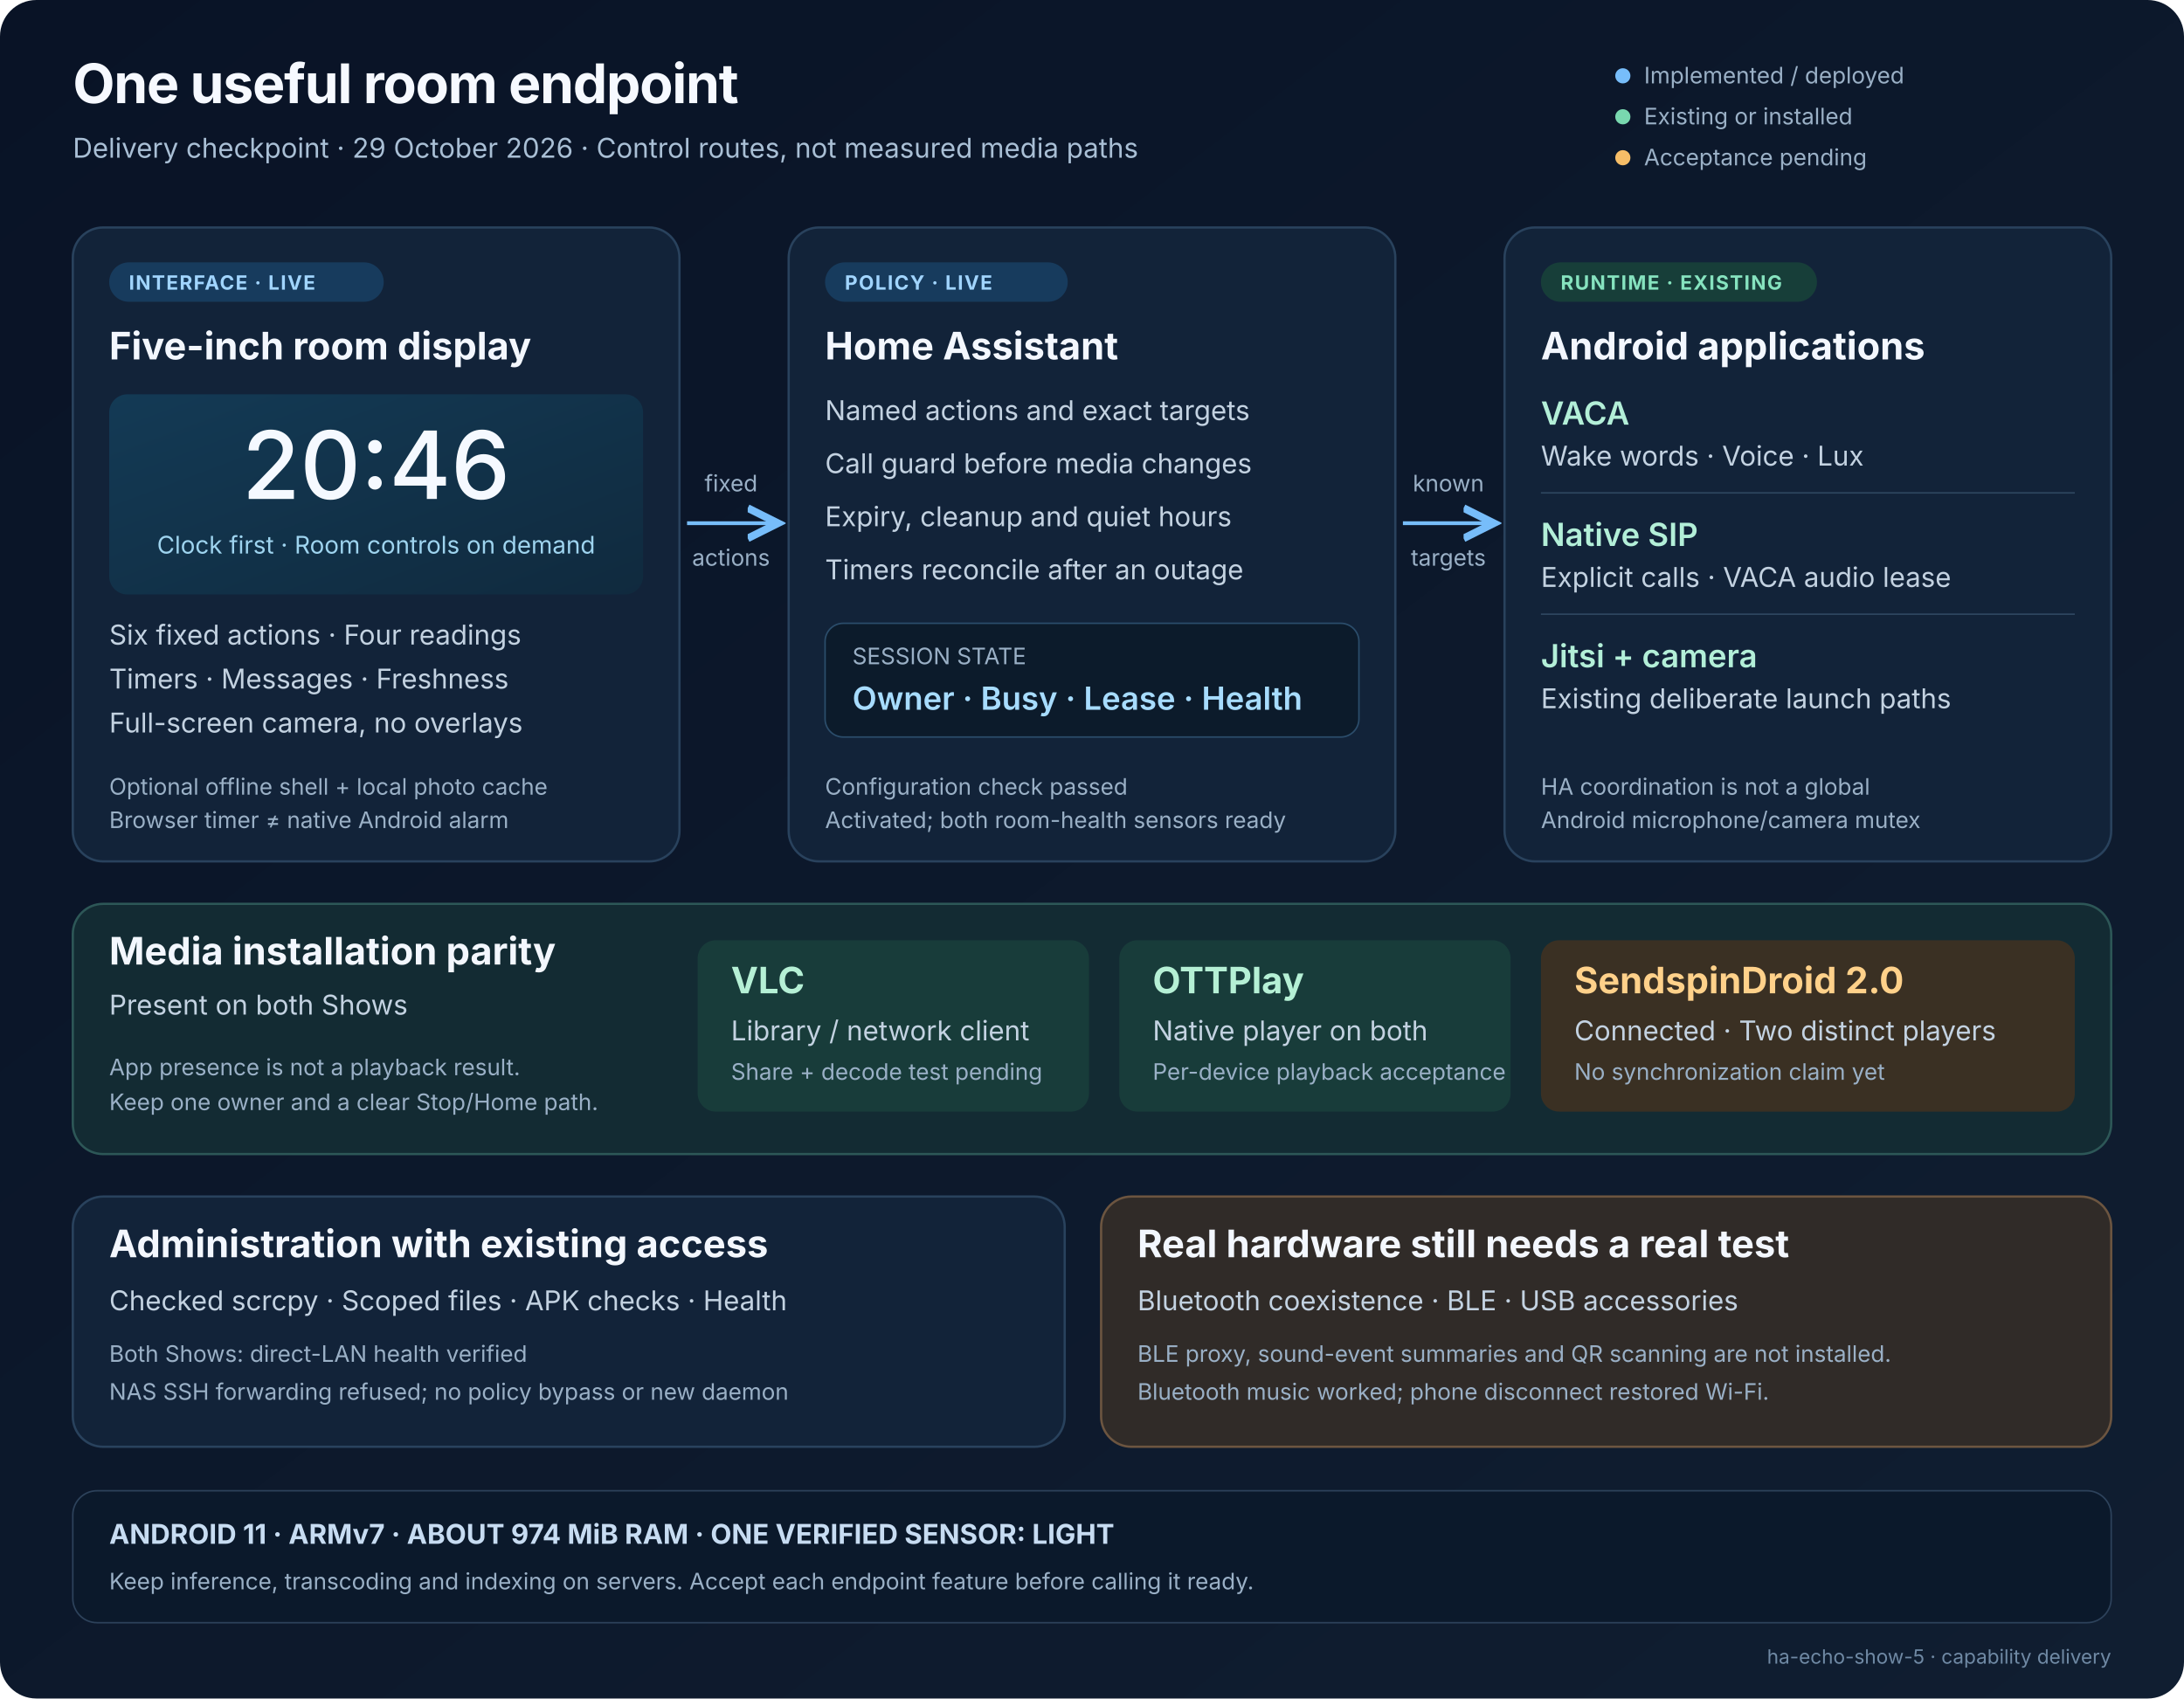
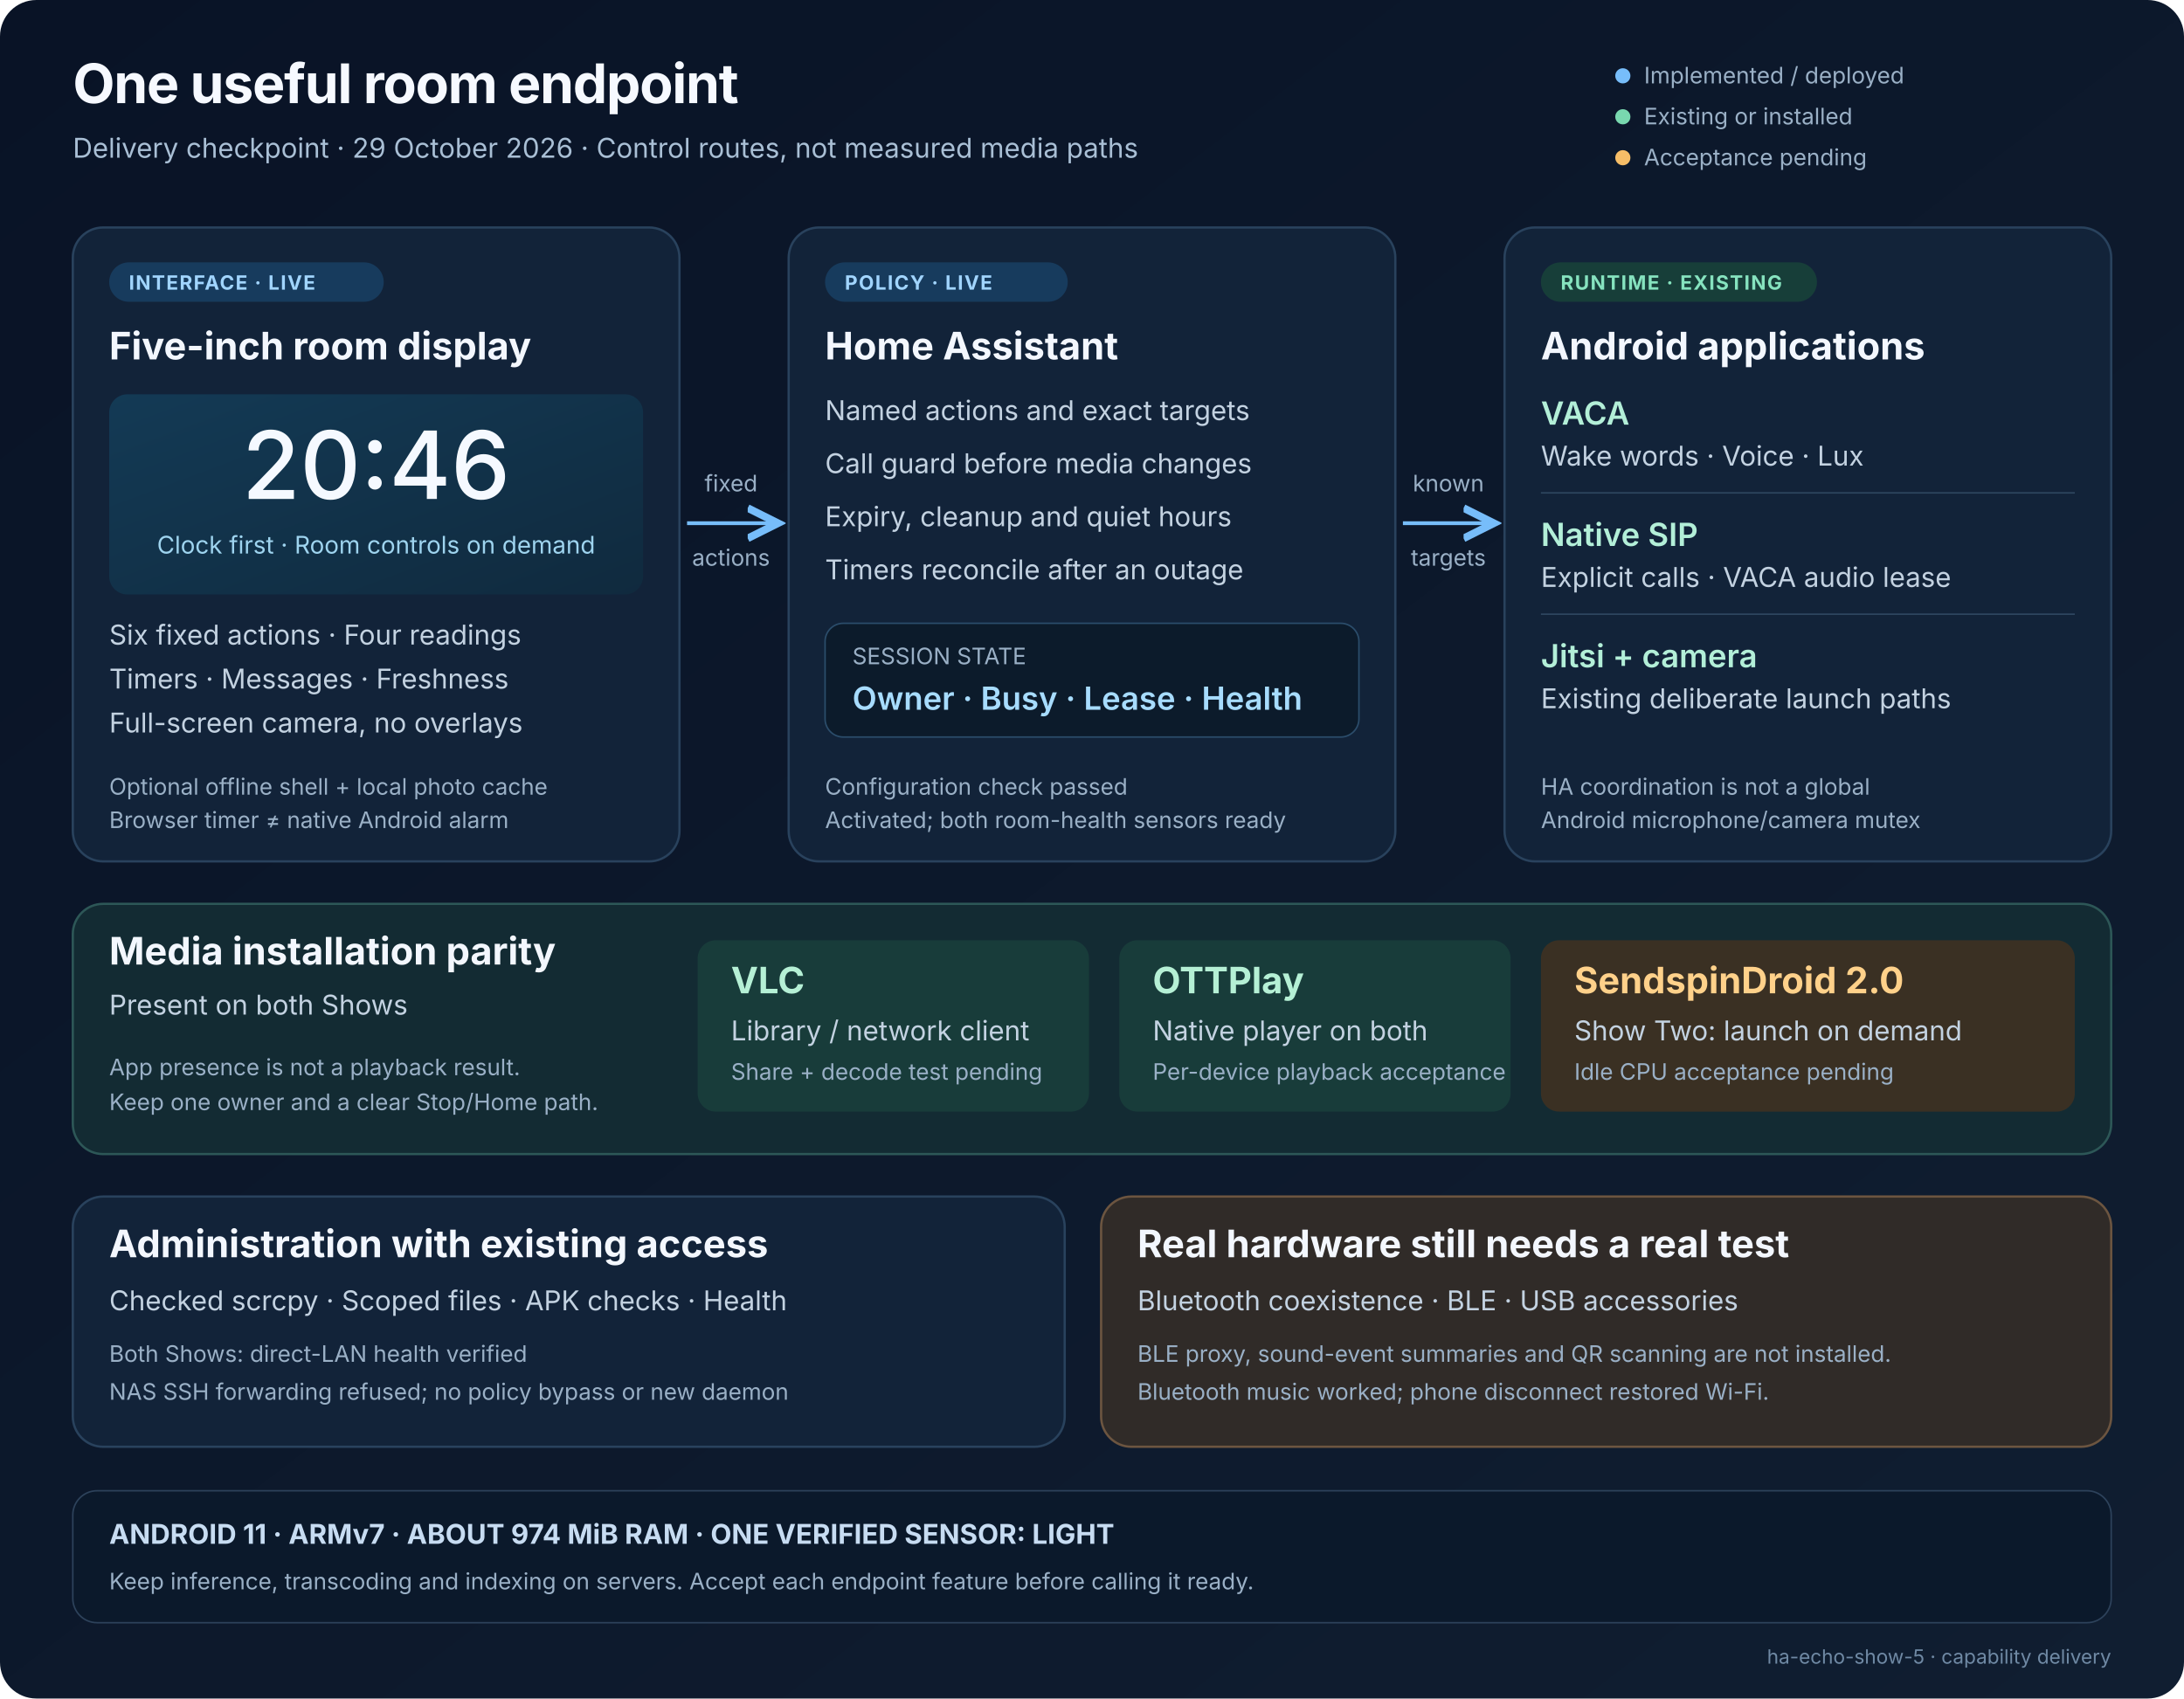
<svg xmlns="http://www.w3.org/2000/svg" width="1440" height="1120" viewBox="0 0 1440 1120" role="img" aria-labelledby="title desc">
  <defs>
    <linearGradient id="background" x1="0" y1="0" x2="1" y2="1">
      <stop stop-color="#091326" />
      <stop offset="1" stop-color="#101e31" />
    </linearGradient>
    <linearGradient id="screen" x1="0" y1="0" x2="1" y2="1">
      <stop stop-color="#133a55" />
      <stop offset="1" stop-color="#102a3e" />
    </linearGradient>
    <marker id="arrow" markerWidth="10" markerHeight="10" refX="8" refY="5" orient="auto">
      <path d="M 0 1 L 8 5 L 0 9" fill="none" stroke="#77bdfa" stroke-width="2" />
    </marker>
  </defs>
  <style>
    text{font-family:Inter,-apple-system,BlinkMacSystemFont,"Segoe UI",sans-serif}
    .title{fill:#f6f9ff;font-size:36px;font-weight:700;letter-spacing:-.7px}
    .sub{fill:#a9bfd5;font-size:18px}
    .heading{fill:#f3f7fe;font-size:25px;font-weight:650}
    .body{fill:#c3d2e1;font-size:18px}
    .small{fill:#9ab0c6;font-size:15px}
    .badge{font-size:13px;font-weight:700;letter-spacing:.8px}
    .card{fill:#122339;stroke:#29425d;stroke-width:1.5}
    .rule{stroke:#2d465f;stroke-width:1}
    .blue{fill:#a1d5ff}.green{fill:#86e3bf}.amber{fill:#ffd18a}
  </style>
  <rect width="1440" height="1120" rx="24" fill="url(#background)" />
  <text x="48" y="68" class="title">One useful room endpoint</text>
  <text x="48" y="104" class="sub">Delivery checkpoint · 29 October 2026 · Control routes, not measured media paths</text>
  <circle cx="1070" cy="50" r="5" fill="#77bdfa" />
  <text x="1084" y="55" class="small">Implemented / deployed</text>
  <circle cx="1070" cy="77" r="5" fill="#79d8af" />
  <text x="1084" y="82" class="small">Existing or installed</text>
  <circle cx="1070" cy="104" r="5" fill="#f6bd67" />
  <text x="1084" y="109" class="small">Acceptance pending</text>
  <rect x="48" y="150" width="400" height="418" rx="20" class="card" />
  <rect x="72" y="173" width="181" height="26" rx="13" fill="#173b5d" />
  <text x="85" y="191" class="badge blue">INTERFACE · LIVE</text>
  <text x="72" y="237" class="heading">Five-inch room display</text>
  <rect x="72" y="260" width="352" height="132" rx="12" fill="url(#screen)" />
  <text x="248" y="329" text-anchor="middle" fill="#f5f9ff" font-size="62" font-weight="550">20:46</text>
  <text x="248" y="365" text-anchor="middle" fill="#9ed4ef" font-size="16">Clock first · Room controls on demand</text>
  <text x="72" y="425" class="body">Six fixed actions · Four readings</text>
  <text x="72" y="454" class="body">Timers · Messages · Freshness</text>
  <text x="72" y="483" class="body">Full-screen camera, no overlays</text>
  <text x="72" y="524" class="small">Optional offline shell + local photo cache</text>
  <text x="72" y="546" class="small">Browser timer ≠ native Android alarm</text>
  <path d="M 453 345 H 513" stroke="#77bdfa" stroke-width="2.5" fill="none" marker-end="url(#arrow)" />
  <text x="482" y="324" text-anchor="middle" class="small">fixed</text>
  <text x="482" y="373" text-anchor="middle" class="small">actions</text>
  <rect x="520" y="150" width="400" height="418" rx="20" class="card" />
  <rect x="544" y="173" width="160" height="26" rx="13" fill="#173b5d" />
  <text x="557" y="191" class="badge blue">POLICY · LIVE</text>
  <text x="544" y="237" class="heading">Home Assistant</text>
  <text x="544" y="277" class="body">Named actions and exact targets</text>
  <text x="544" y="312" class="body">Call guard before media changes</text>
  <text x="544" y="347" class="body">Expiry, cleanup and quiet hours</text>
  <text x="544" y="382" class="body">Timers reconcile after an outage</text>
  <rect x="544" y="411" width="352" height="75" rx="12" fill="#0c1b2b" stroke="#2b4d6b" />
  <text x="562" y="438" class="small">SESSION STATE</text>
  <text x="562" y="468" fill="#a7dcff" font-size="21" font-weight="600">Owner · Busy · Lease · Health</text>
  <text x="544" y="524" class="small">Configuration check passed</text>
  <text x="544" y="546" class="small">Activated; both room-health sensors ready</text>
  <path d="M 925 345 H 985" stroke="#77bdfa" stroke-width="2.5" fill="none" marker-end="url(#arrow)" />
  <text x="955" y="324" text-anchor="middle" class="small">known</text>
  <text x="955" y="373" text-anchor="middle" class="small">targets</text>
  <rect x="992" y="150" width="400" height="418" rx="20" class="card" />
  <rect x="1016" y="173" width="182" height="26" rx="13" fill="#173e39" />
  <text x="1029" y="191" class="badge green">RUNTIME · EXISTING</text>
  <text x="1016" y="237" class="heading">Android applications</text>
  <text x="1016" y="280" fill="#b3efd8" font-size="21" font-weight="600">VACA</text>
  <text x="1016" y="307" class="body">Wake words · Voice · Lux</text>
  <line x1="1016" y1="325" x2="1368" y2="325" class="rule" />
  <text x="1016" y="360" fill="#b3efd8" font-size="21" font-weight="600">Native SIP</text>
  <text x="1016" y="387" class="body">Explicit calls · VACA audio lease</text>
  <line x1="1016" y1="405" x2="1368" y2="405" class="rule" />
  <text x="1016" y="440" fill="#b3efd8" font-size="21" font-weight="600">Jitsi + camera</text>
  <text x="1016" y="467" class="body">Existing deliberate launch paths</text>
  <text x="1016" y="524" class="small">HA coordination is not a global</text>
  <text x="1016" y="546" class="small">Android microphone/camera mutex</text>
  <rect x="48" y="596" width="1344" height="165" rx="20" fill="#132b33" stroke="#2d5757" stroke-width="1.5" />
  <text x="72" y="636" class="heading">Media installation parity</text>
  <text x="72" y="669" class="body">Present on both Shows</text>
  <text x="72" y="709" class="small">App presence is not a playback result.</text>
  <text x="72" y="732" class="small">Keep one owner and a clear Stop/Home path.</text>
  <rect x="460" y="620" width="258" height="113" rx="12" fill="#183c3a" />
  <text x="482" y="655" fill="#b5f0d5" font-size="24" font-weight="650">VLC</text>
  <text x="482" y="686" class="body">Library / network client</text>
  <text x="482" y="712" class="small">Share + decode test pending</text>
  <rect x="738" y="620" width="258" height="113" rx="12" fill="#183c3a" />
  <text x="760" y="655" fill="#b5f0d5" font-size="24" font-weight="650">OTTPlay</text>
  <text x="760" y="686" class="body">Native player on both</text>
  <text x="760" y="712" class="small">Per-device playback acceptance</text>
  <rect x="1016" y="620" width="352" height="113" rx="12" fill="#3a3023" />
  <text x="1038" y="655" class="amber" font-size="24" font-weight="650">SendspinDroid 2.0</text>
-   <text x="1038" y="686" class="body">Connected · Two distinct players</text>
-   <text x="1038" y="712" class="small">No synchronization claim yet</text>
+   <text x="1038" y="686" class="body">Show Two: launch on demand</text>
+   <text x="1038" y="712" class="small">Idle CPU acceptance pending</text>
  <rect x="48" y="789" width="654" height="165" rx="20" class="card" />
  <text x="72" y="829" class="heading">Administration with existing access</text>
  <text x="72" y="864" class="body">Checked scrcpy · Scoped files · APK checks · Health</text>
  <text x="72" y="898" class="small">Both Shows: direct-LAN health verified</text>
  <text x="72" y="923" class="small">NAS SSH forwarding refused; no policy bypass or new daemon</text>
  <rect x="726" y="789" width="666" height="165" rx="20" fill="#302b28" stroke="#6c5540" stroke-width="1.5" />
  <text x="750" y="829" class="heading">Real hardware still needs a real test</text>
  <text x="750" y="864" class="body">Bluetooth coexistence · BLE · USB accessories</text>
  <text x="750" y="898" class="small">BLE proxy, sound-event summaries and QR scanning are not installed.</text>
  <text x="750" y="923" class="small">Bluetooth music worked; phone disconnect restored Wi-Fi.</text>
  <rect x="48" y="983" width="1344" height="87" rx="16" fill="#0b192b" stroke="#2d425b" />
  <text x="72" y="1018" fill="#c7dcf2" font-size="18" font-weight="650">ANDROID 11  ·  ARMv7  ·  ABOUT 974 MiB RAM  ·  ONE VERIFIED SENSOR: LIGHT</text>
  <text x="72" y="1048" class="small">Keep inference, transcoding and indexing on servers. Accept each endpoint feature before calling it ready.</text>
  <text x="1392" y="1097" text-anchor="end" fill="#6f89a4" font-size="13">ha-echo-show-5 · capability delivery</text>
</svg>
